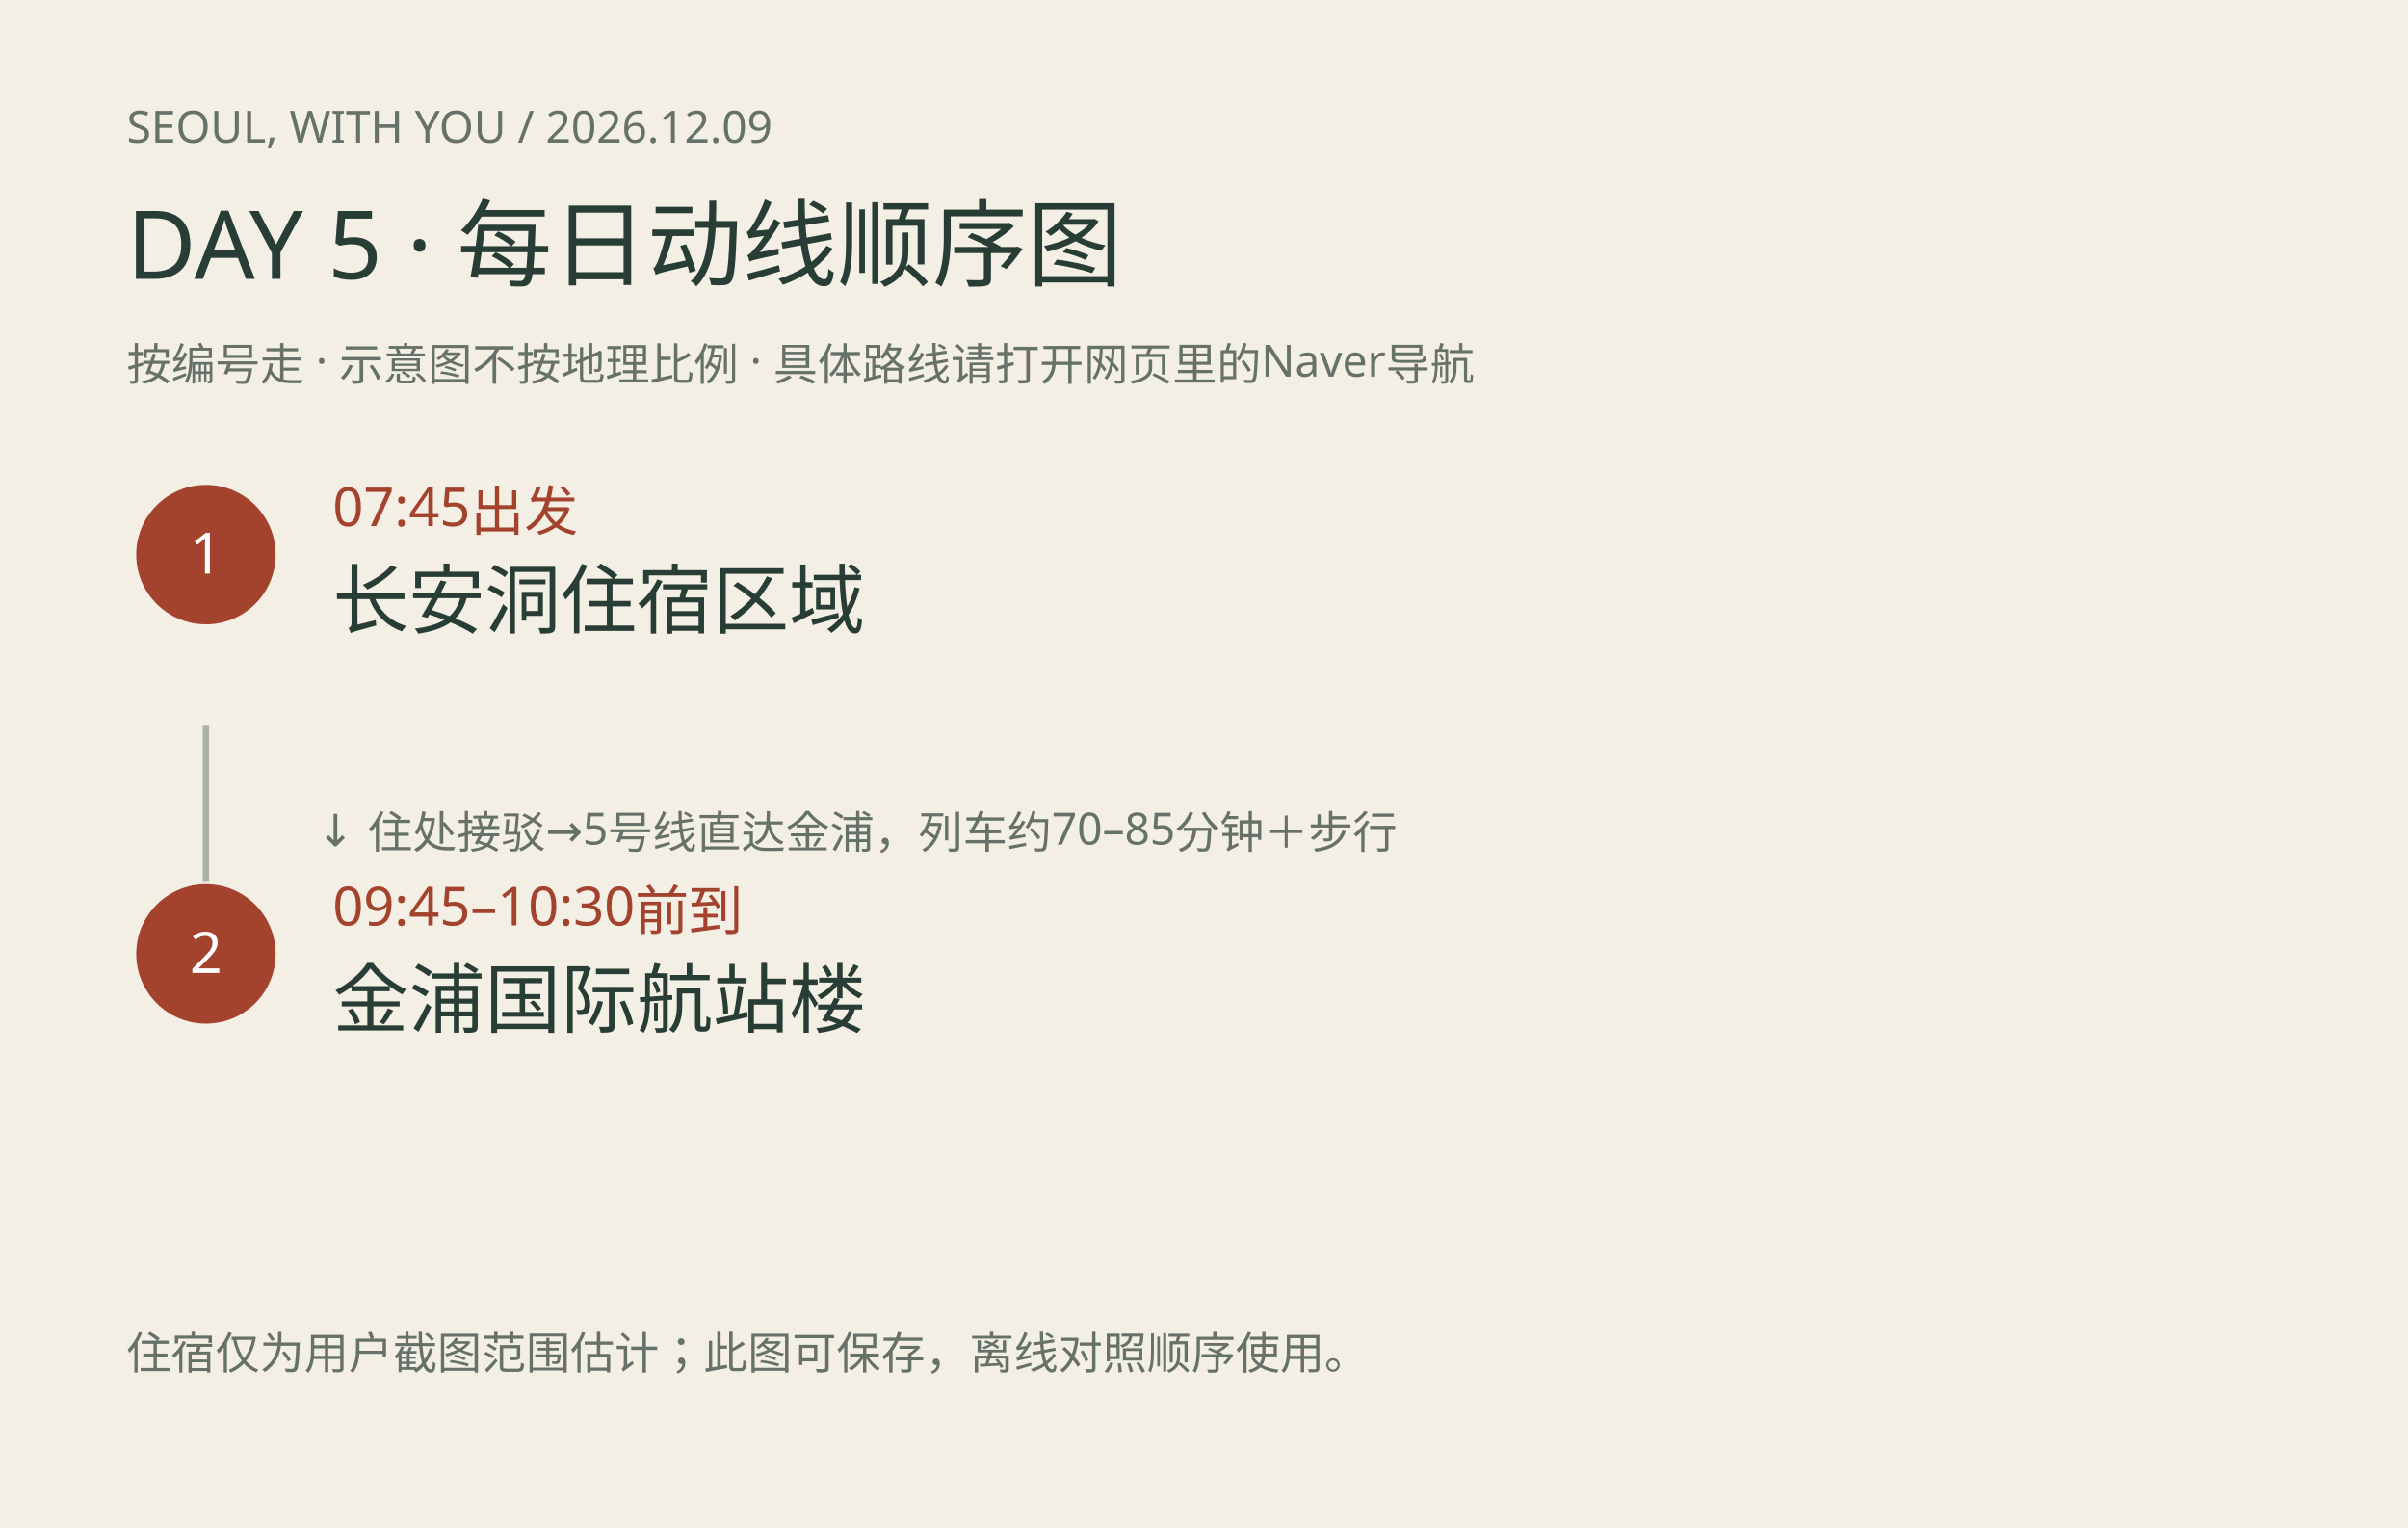
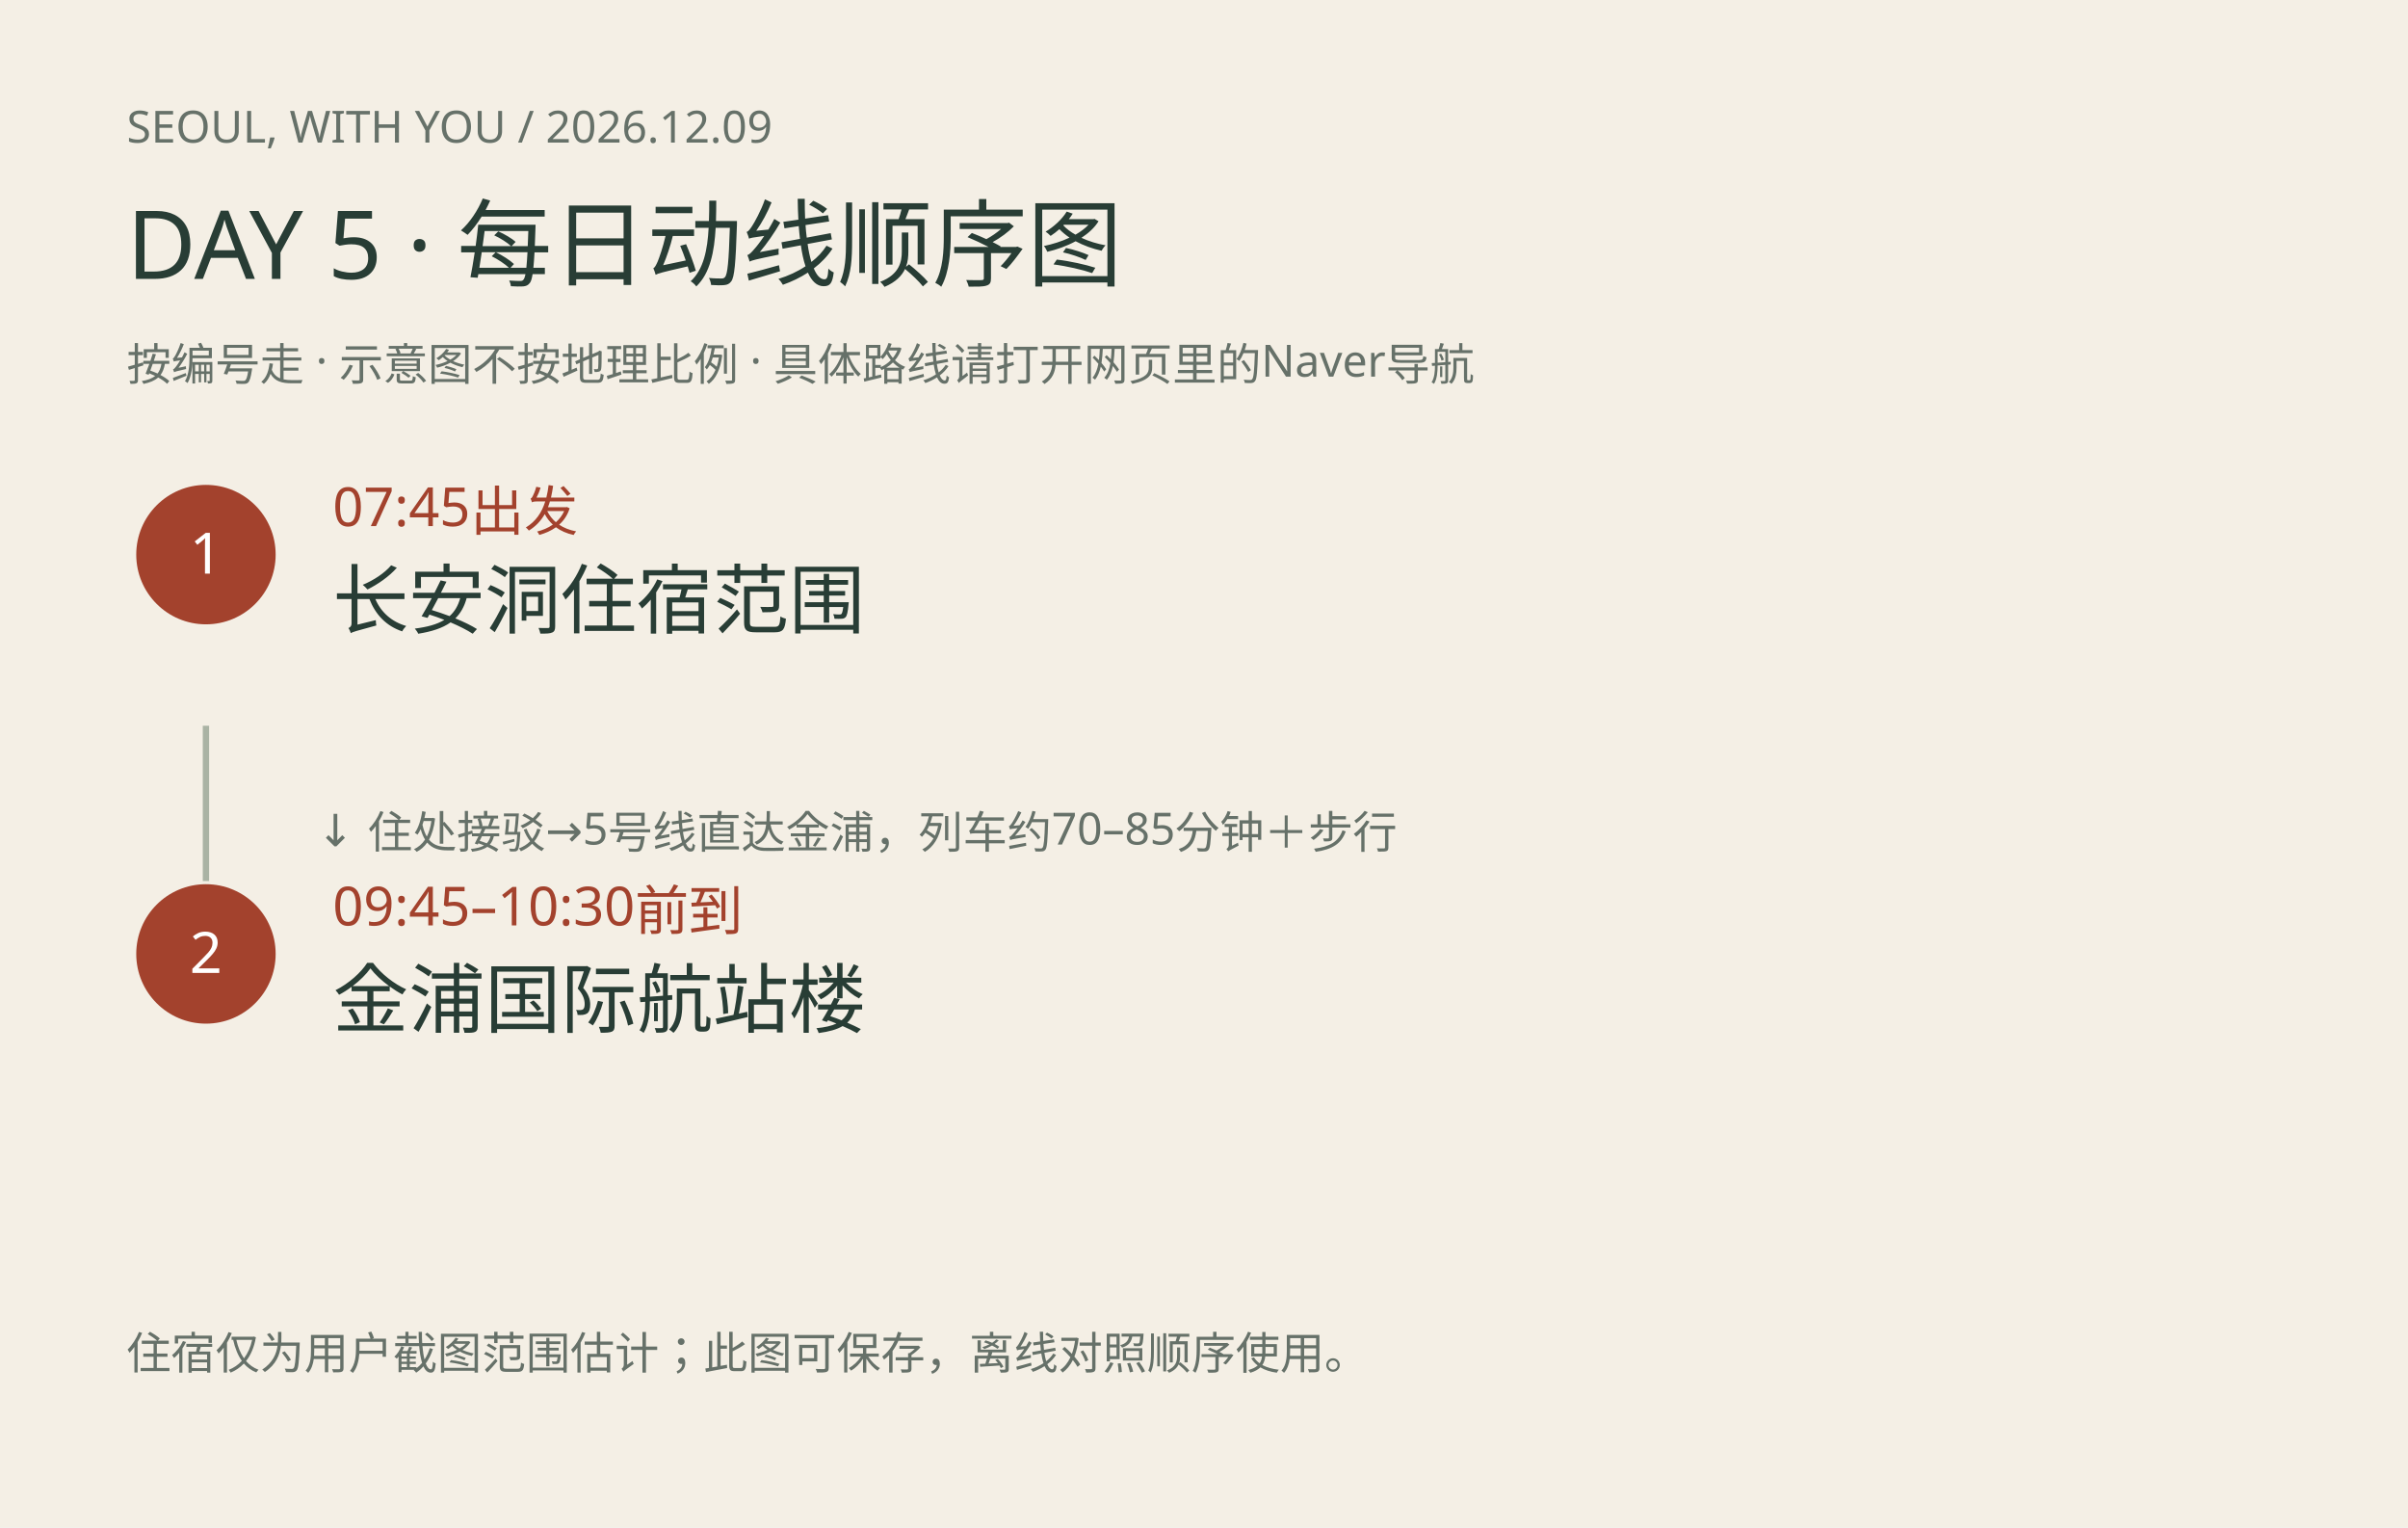
<svg xmlns="http://www.w3.org/2000/svg" width="760" height="482" viewBox="0 0 760 482">
  <rect width="760" height="482" fill="#f4efe5" />
  <style>text{font-family:"Microsoft YaHei","PingFang SC",sans-serif;fill:#283d35}.small{font-size:14px;fill:#667169}.title{font-size:24px}.time{font-size:17px;fill:#a3422d}</style>
  <text x="40" y="45" class="small">SEOUL, WITH YOU / 2026.12.09</text>
  <text x="40" y="88" style="font-size:30px">DAY 5 · 每日动线顺序图</text>
  <text x="40" y="120" class="small">按编号走 · 示意图不按地理比例 · 具体路线请打开网页里的Naver导航</text>
  <circle cx="65" cy="175" r="22" fill="#a3422d" />
  <text x="65" y="181" text-anchor="middle" style="fill:#fff;font-size:18px">1</text>
  <text x="105" y="166" class="time">07:45出发</text>
-   <text x="105" y="198" class="title">长安洞住宿区域</text>
+   <text x="105" y="198" class="title">长安洞住宿范围</text>
  <path d="M65 229 V278" stroke="#aab3a4" stroke-width="2" />
  <text x="100" y="267" class="small">↓ 住处接驳→5号线直达金浦，列车约70–85分钟＋步行</text>
  <circle cx="65" cy="301" r="22" fill="#a3422d" />
  <text x="65" y="307" text-anchor="middle" style="fill:#fff;font-size:18px">2</text>
  <text x="105" y="292" class="time">09:45–10:30前到</text>
  <text x="105" y="324" class="title">金浦国际航站楼</text>
  <text x="40" y="432" class="small">住宿仅为用户截图范围估计；此图可保存，离线对照顺序使用。</text>
</svg>
